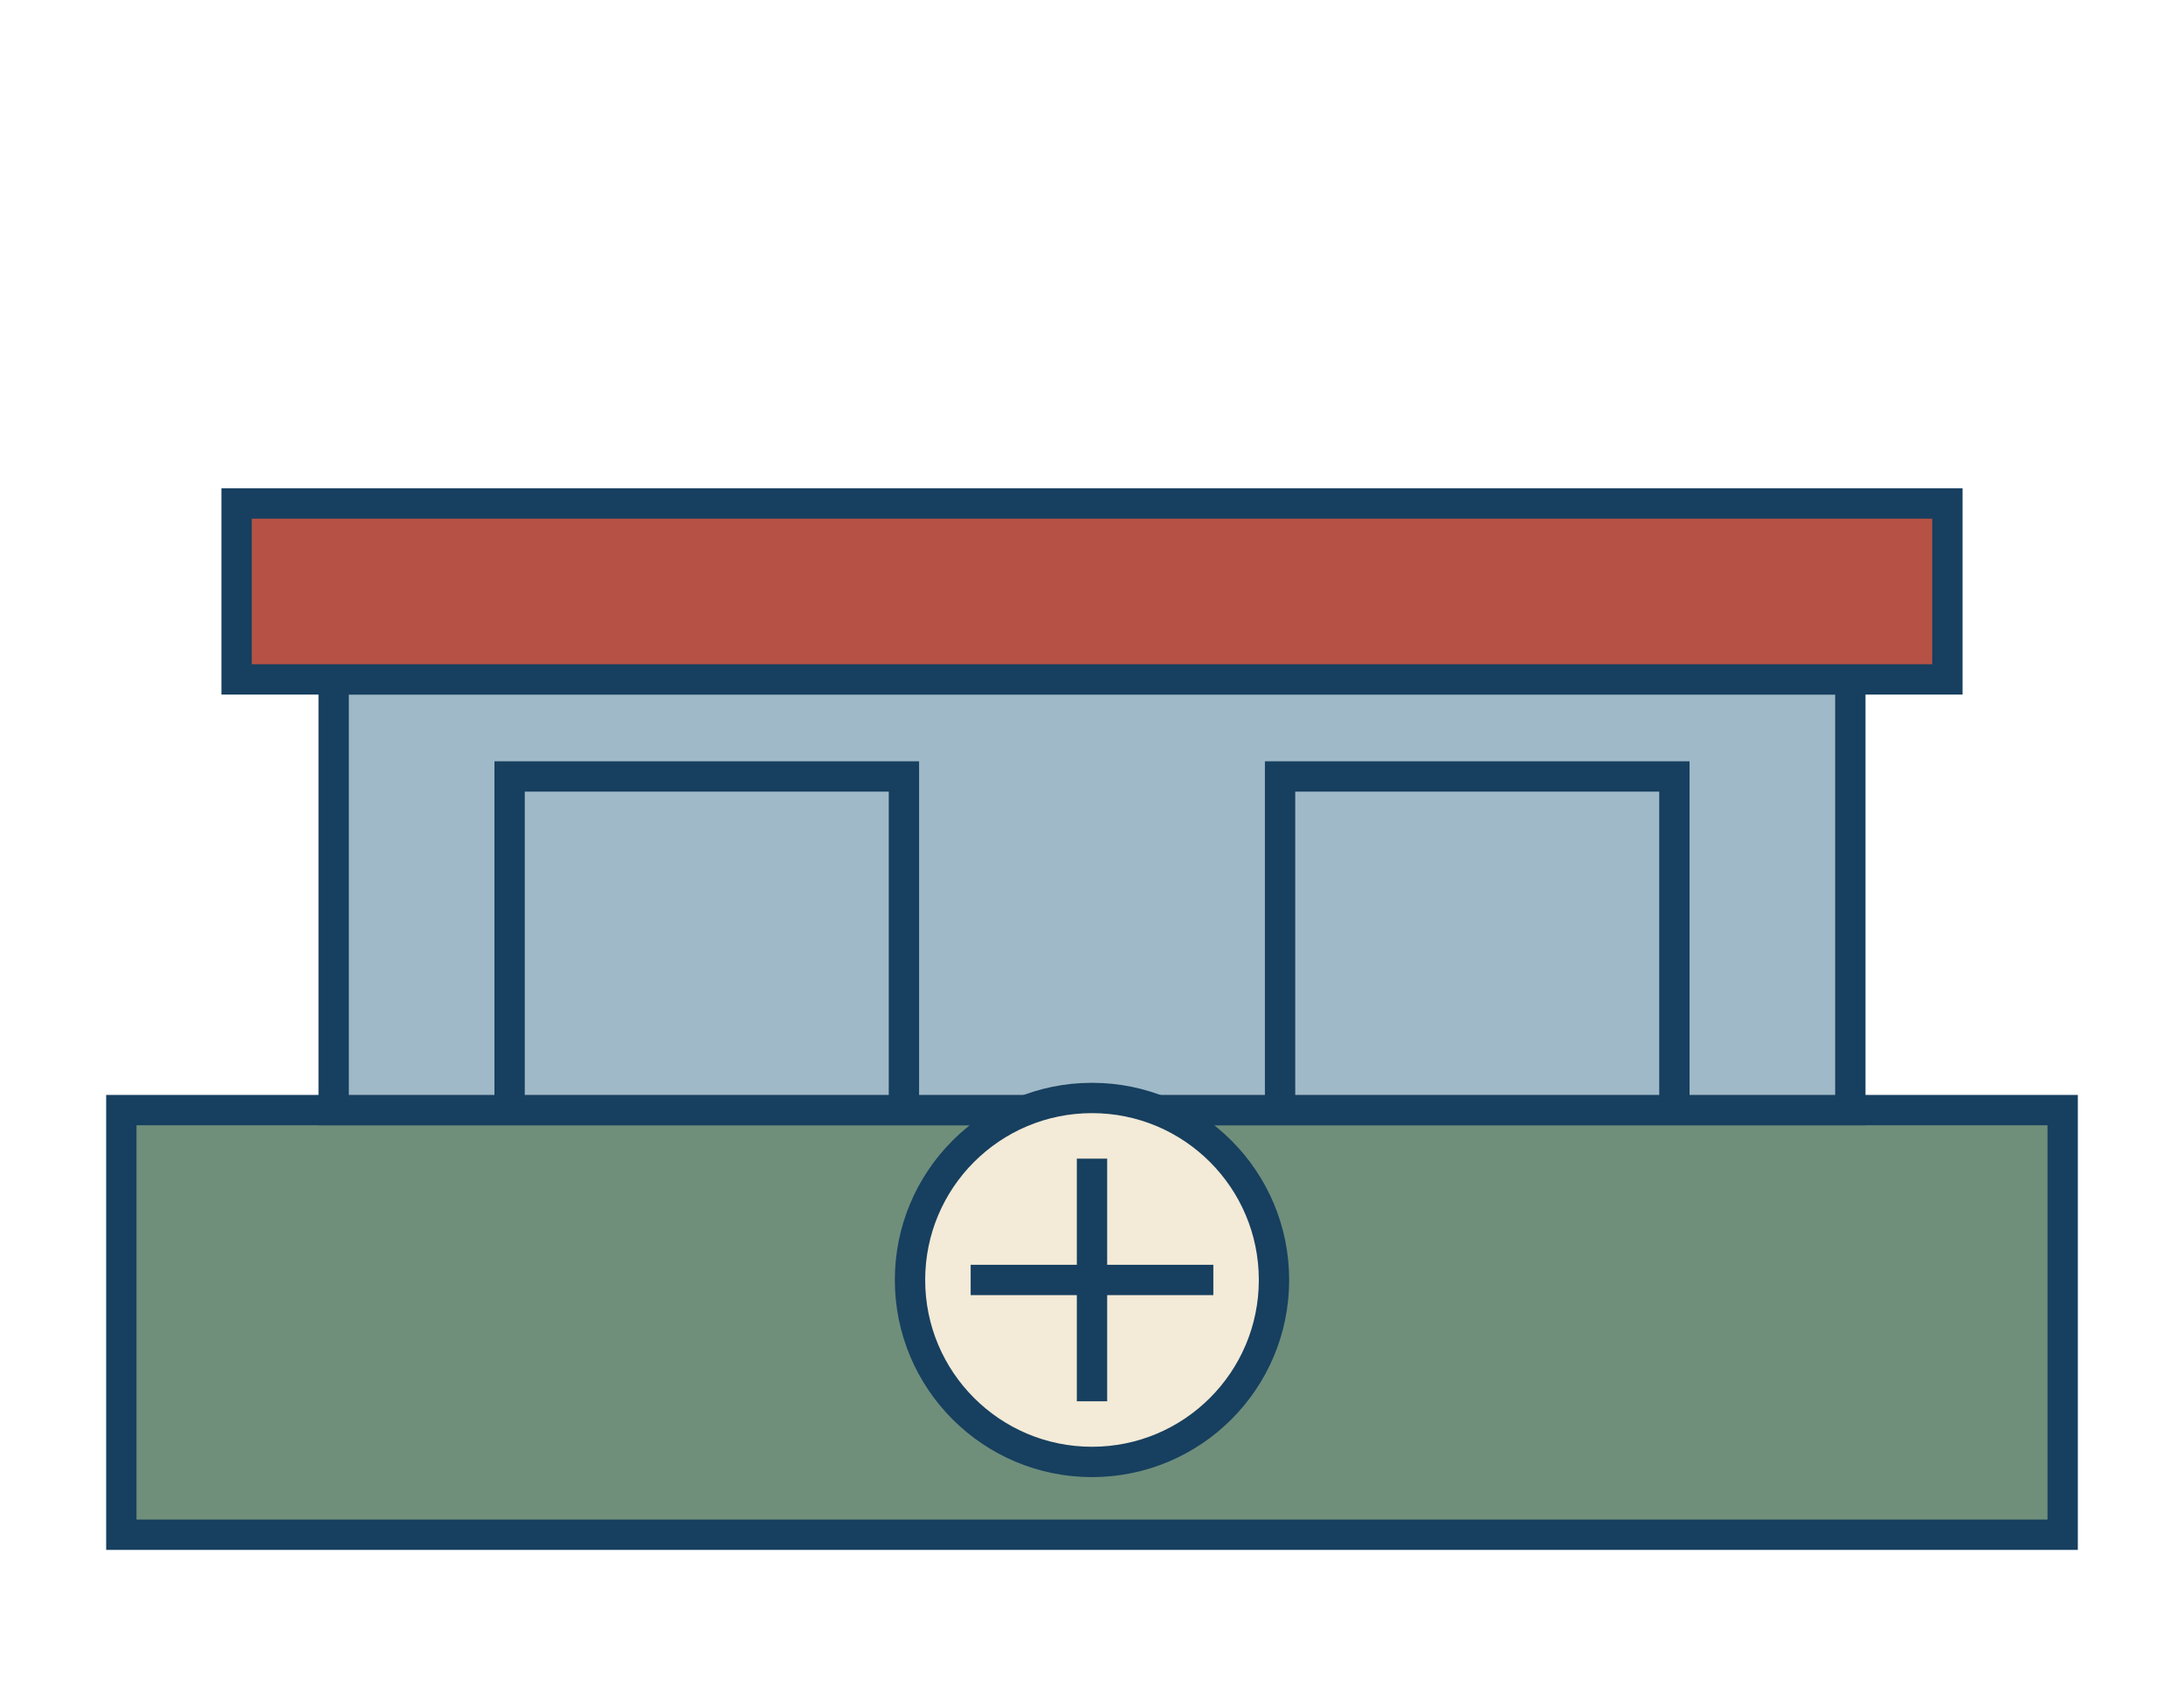
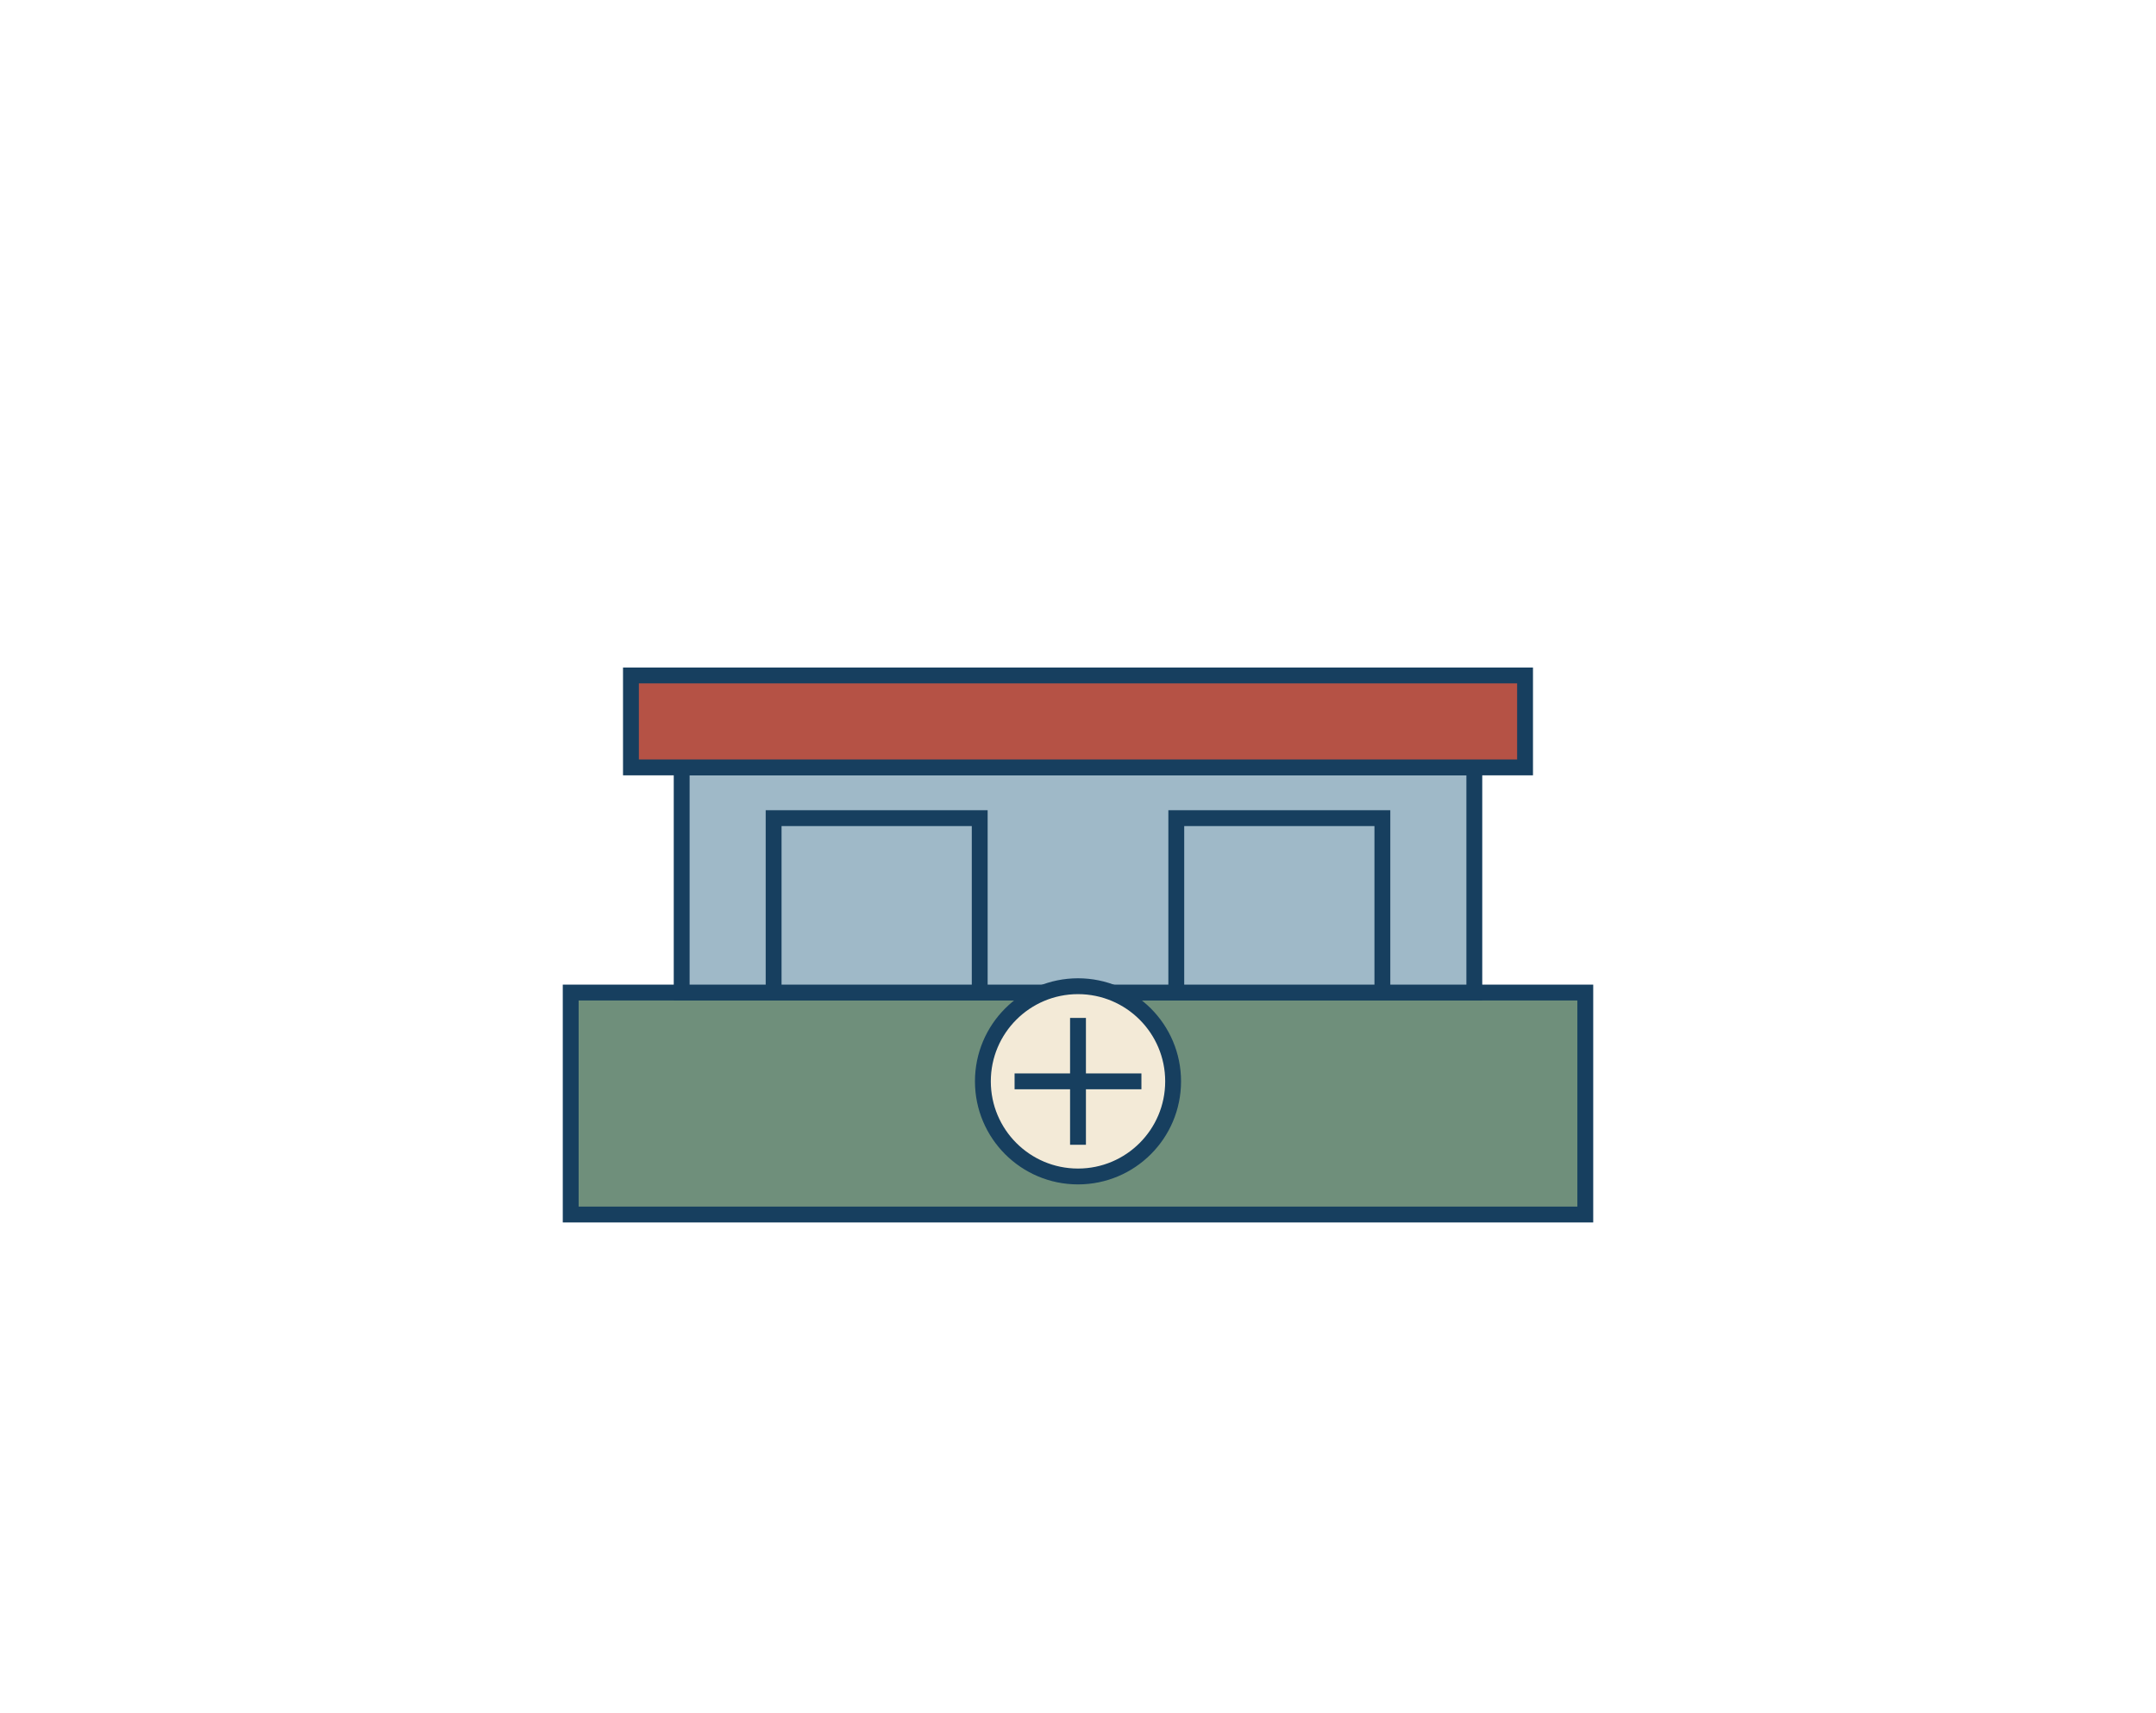
- <svg xmlns="http://www.w3.org/2000/svg" viewBox="0 0 360 280">
+ <svg xmlns="http://www.w3.org/2000/svg" viewBox="-160 -130 680 540">
  <g stroke="#173f5f" stroke-width="5">
    <path fill="#6f8f7b" d="M20 183h320v70H20z" />
    <path fill="#9fb9c8" d="M55 112h250v71H55z" />
    <path d="M84 183v-55h65v55M211 183v-55h65v55" fill="none" />
    <circle cx="180" cy="211" r="30" fill="#f3ead7" />
    <path d="M160 211h40M180 191v40" fill="none" />
    <path fill="#b55245" d="M39 83h282v29H39z" />
  </g>
</svg>
